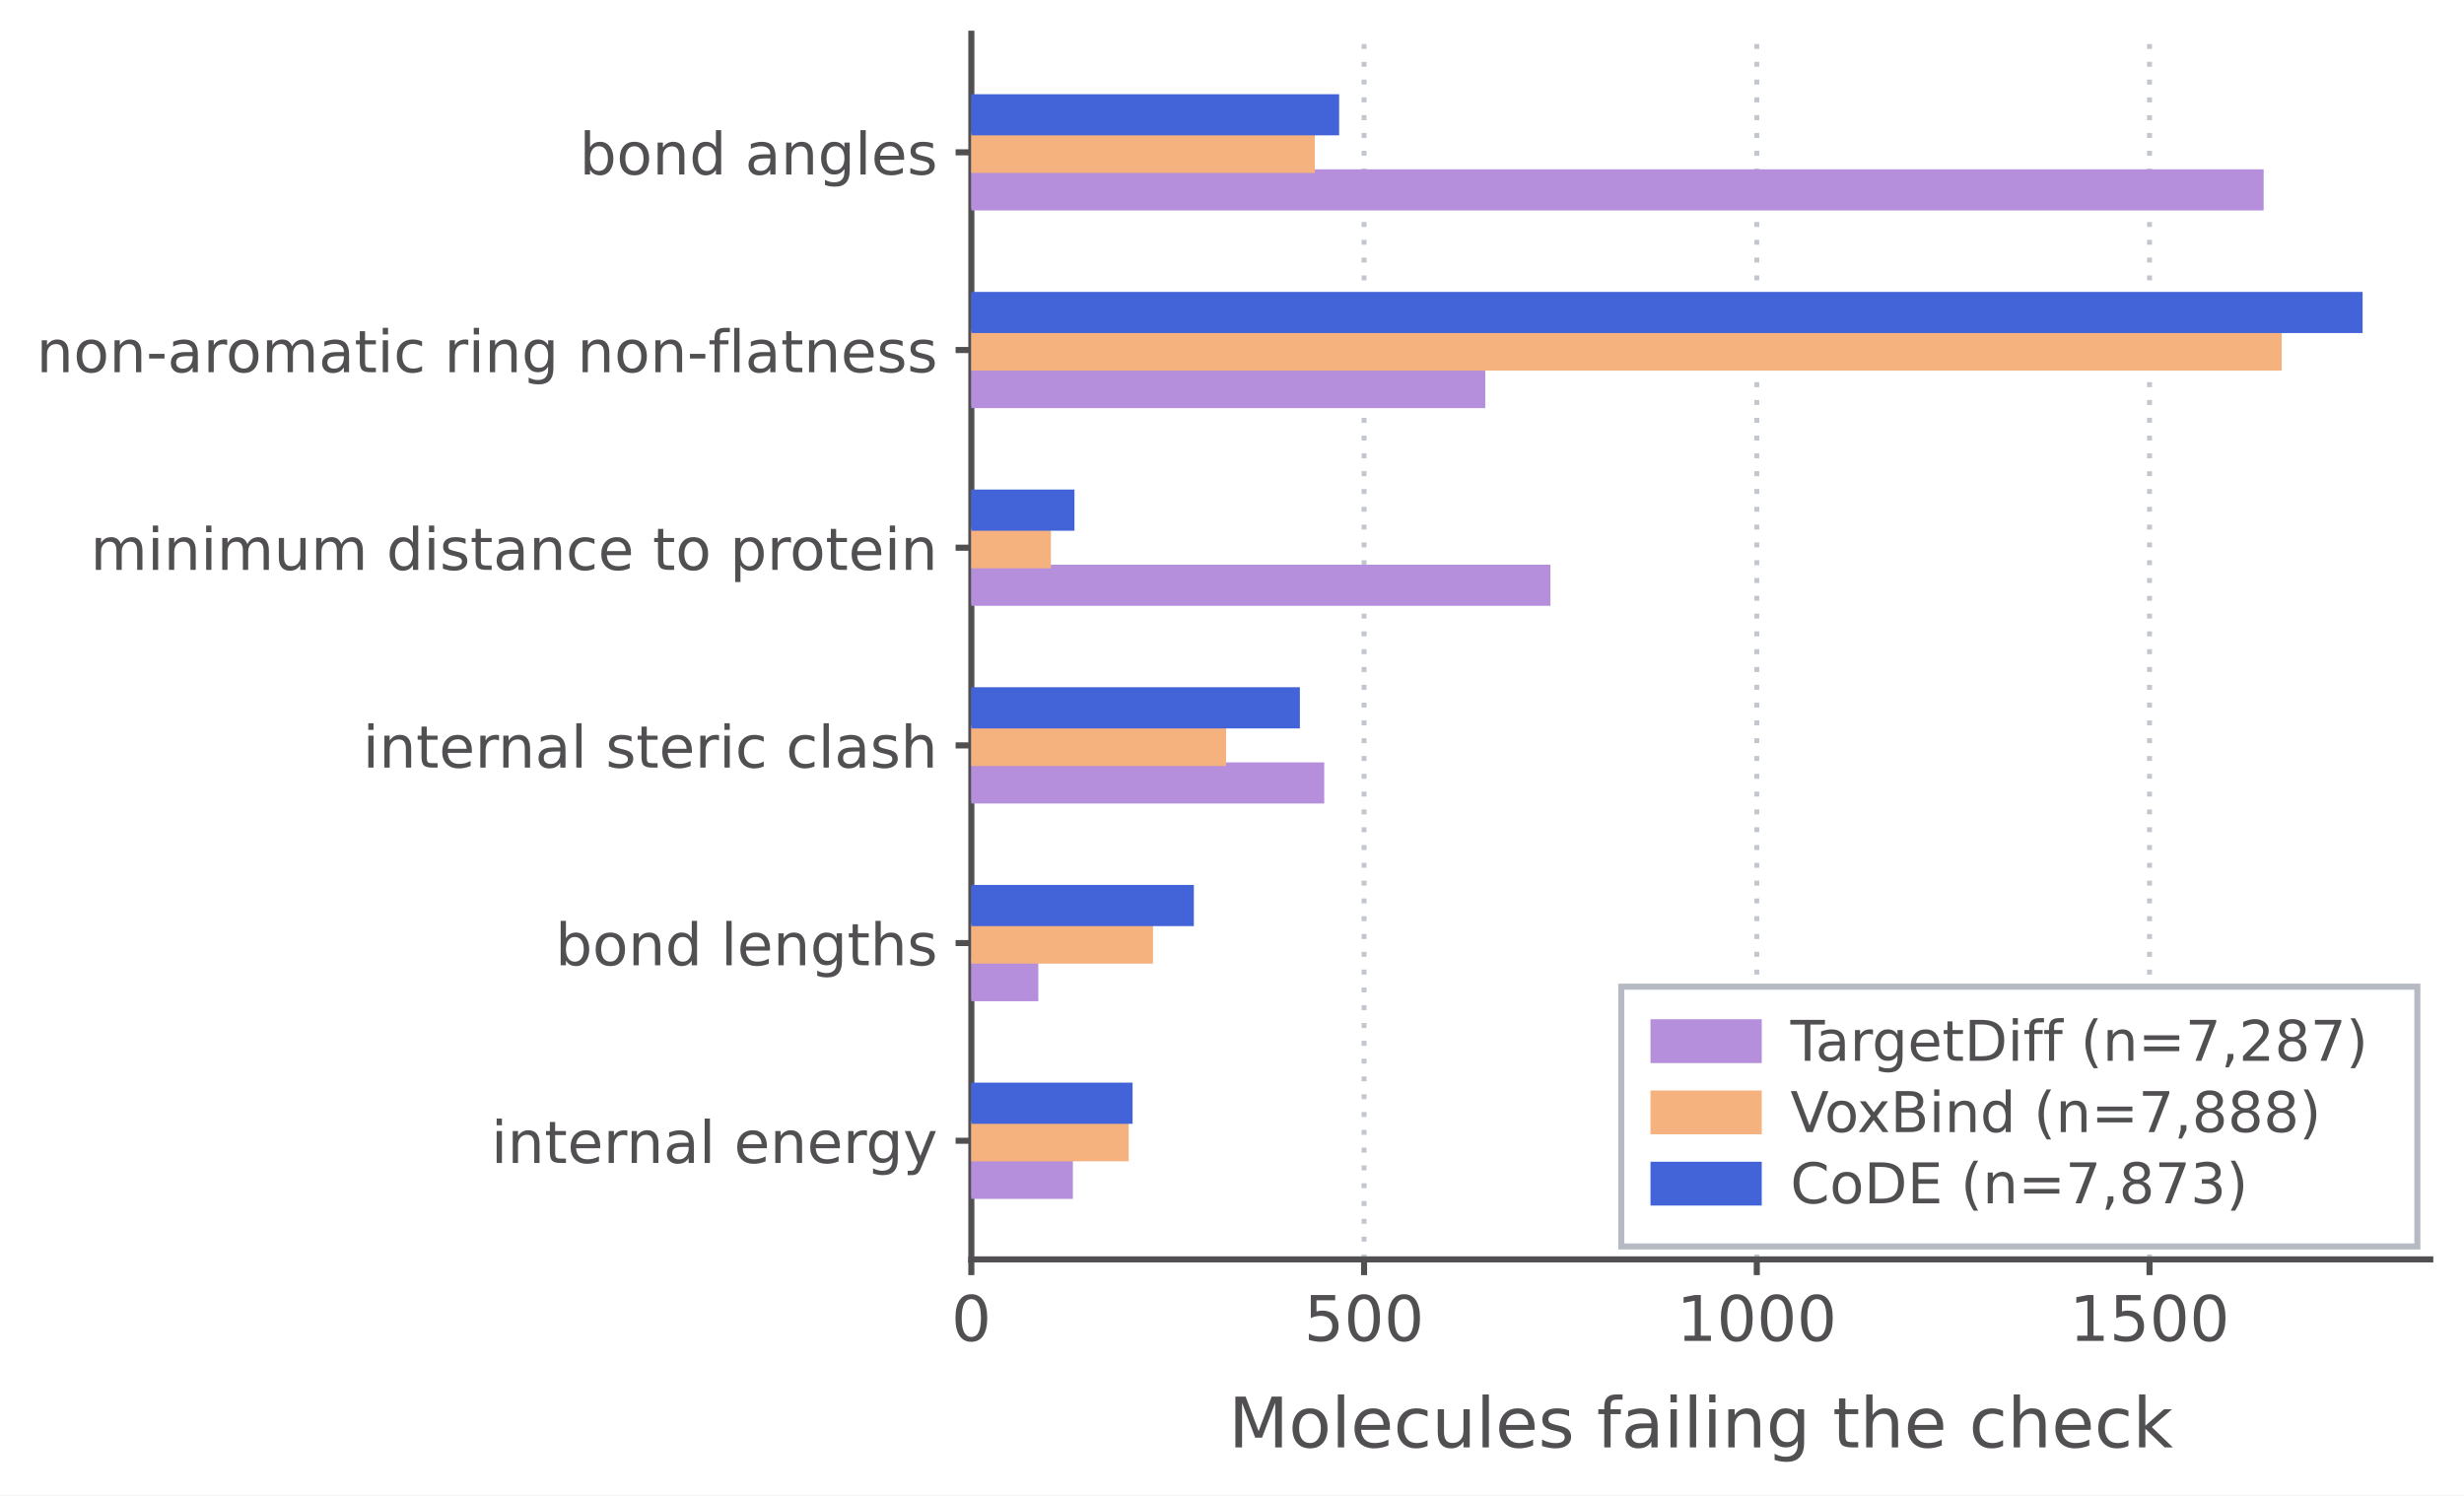
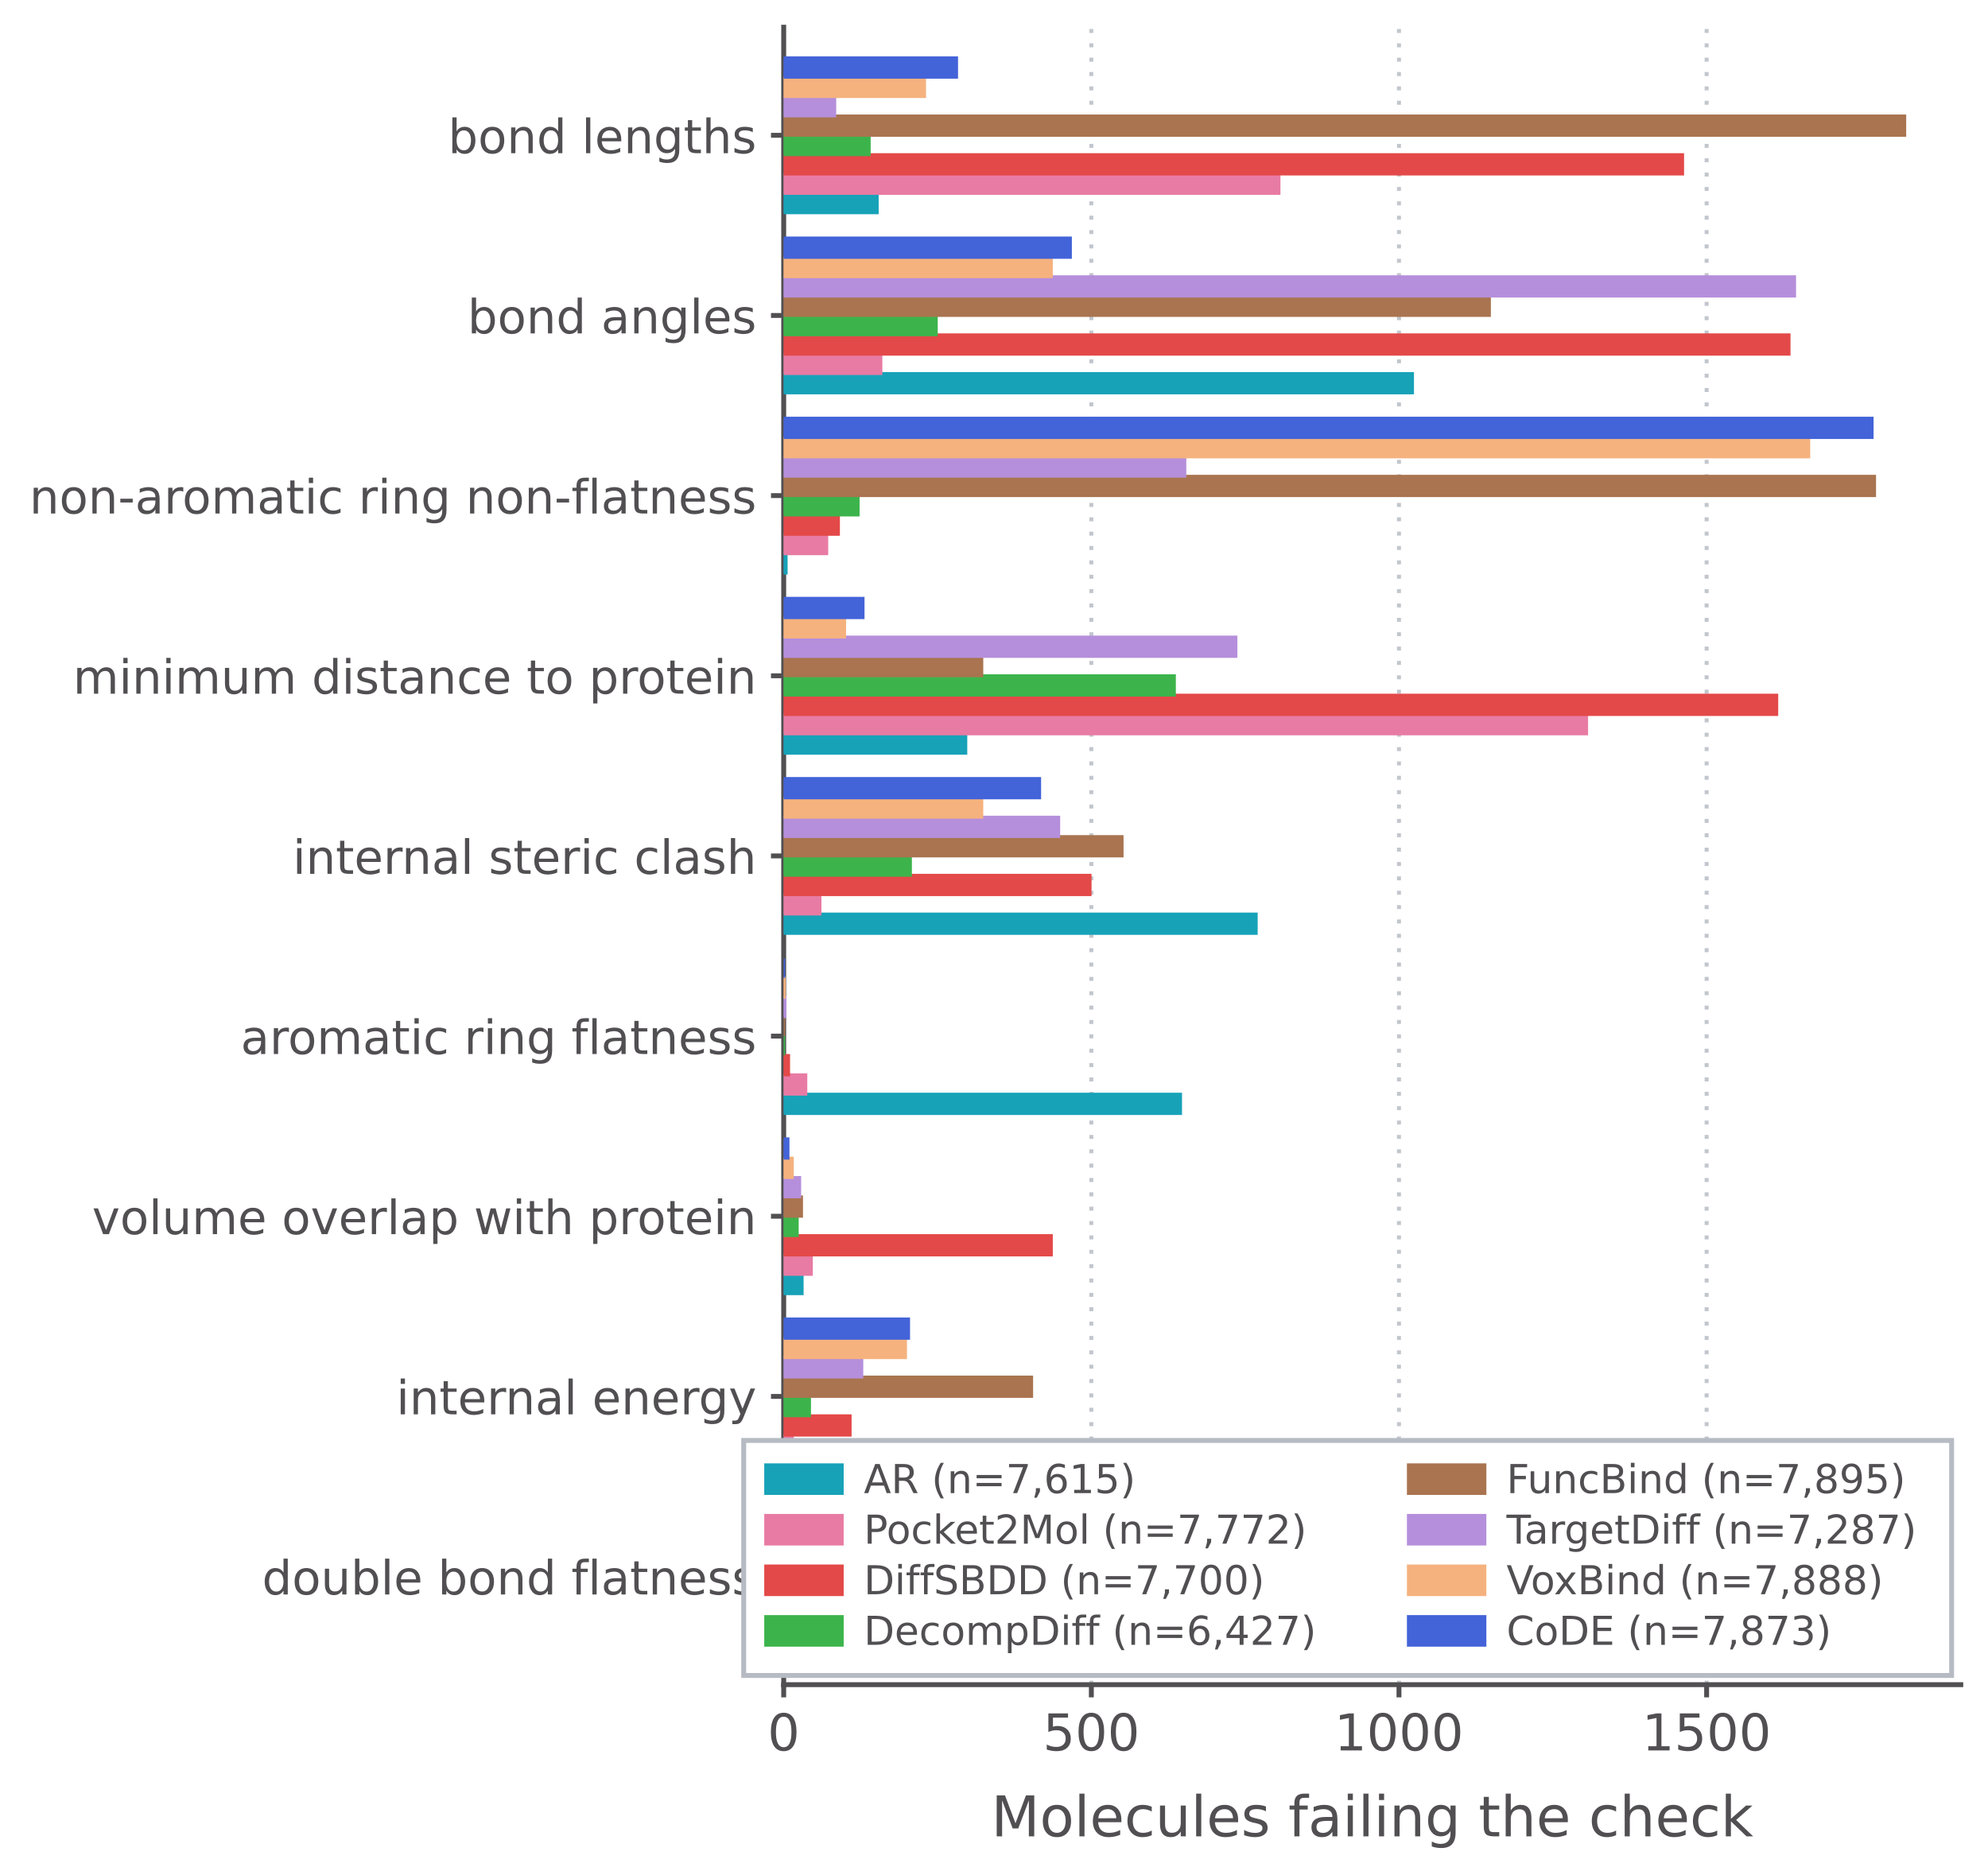
- <svg xmlns="http://www.w3.org/2000/svg" xmlns:xlink="http://www.w3.org/1999/xlink" width="548.1pt" height="332.64pt" viewBox="0 0 548.1 332.64" version="1.1">
+ <svg xmlns="http://www.w3.org/2000/svg" xmlns:xlink="http://www.w3.org/1999/xlink" width="548.1pt" height="516.96pt" viewBox="0 0 548.1 516.96" version="1.1">
  <defs>
    <style type="text/css">*{stroke-linejoin: round; stroke-linecap: butt}</style>
  </defs>
  <g id="figure_1">
    <g id="patch_1">
-       <path d="M 0 332.64  L 548.1 332.64  L 548.1 0  L 0 0  z " style="fill: #ffffff" />
+       <path d="M 0 516.96  L 548.1 516.96  L 548.1 0  L 0 0  z " style="fill: #ffffff" />
    </g>
    <g id="axes_1">
      <g id="patch_2">
-         <path d="M 216.068 280.167  L 540.6 280.167  L 540.6 7.5  L 216.068 7.5  z " style="fill: #ffffff" />
+         <path d="M 216.068 464.487  L 540.6 464.487  L 540.6 7.5  L 216.068 7.5  z " style="fill: #ffffff" />
      </g>
      <g id="matplotlib.axis_1">
        <g id="xtick_1">
          <g id="line2d_1">
-             <path d="M 216.068 280.167  L 216.068 7.5  " clip-path="url(#p91dd5e39b6)" style="fill: none; stroke-dasharray: 1.1,2.86; stroke-dashoffset: 0; stroke: #c2c6cd; stroke-width: 1.1" />
+             <path d="M 216.068 464.487  L 216.068 7.5  " clip-path="url(#pe2ff388ac8)" style="fill: none; stroke-dasharray: 1.1,2.86; stroke-dashoffset: 0; stroke: #c2c6cd; stroke-width: 1.1" />
          </g>
          <g id="line2d_2">
            <defs>
-               <path id="m2b67127649" d="M 0 0  L 0 3.5  " style="stroke: #514f52; stroke-width: 1.35" />
+               <path id="m9a4767645b" d="M 0 0  L 0 3.5  " style="stroke: #514f52; stroke-width: 1.35" />
            </defs>
            <g>
-               <use xlink:href="#m2b67127649" x="216.068" y="280.167" style="fill: #514f52; stroke: #514f52; stroke-width: 1.35" />
+               <use xlink:href="#m9a4767645b" x="216.068" y="464.487" style="fill: #514f52; stroke: #514f52; stroke-width: 1.35" />
            </g>
          </g>
          <g id="text_1">
-             <text style="font-size: 14px; font-family: 'DejaVu Sans'; text-anchor: middle; fill: #514f52" x="216.068" y="298.305" transform="rotate(-0 216.0682 298.3051)">0</text>
+             <text style="font-size: 14px; font-family: 'DejaVu Sans'; text-anchor: middle; fill: #514f52" x="216.068" y="482.625" transform="rotate(-0 216.0682 482.6251)">0</text>
          </g>
        </g>
        <g id="xtick_2">
          <g id="line2d_3">
-             <path d="M 303.428 280.167  L 303.428 7.5  " clip-path="url(#p91dd5e39b6)" style="fill: none; stroke-dasharray: 1.1,2.86; stroke-dashoffset: 0; stroke: #c2c6cd; stroke-width: 1.1" />
+             <path d="M 300.886 464.487  L 300.886 7.5  " clip-path="url(#pe2ff388ac8)" style="fill: none; stroke-dasharray: 1.1,2.86; stroke-dashoffset: 0; stroke: #c2c6cd; stroke-width: 1.1" />
          </g>
          <g id="line2d_4">
            <g>
-               <use xlink:href="#m2b67127649" x="303.428" y="280.167" style="fill: #514f52; stroke: #514f52; stroke-width: 1.35" />
+               <use xlink:href="#m9a4767645b" x="300.886" y="464.487" style="fill: #514f52; stroke: #514f52; stroke-width: 1.35" />
            </g>
          </g>
          <g id="text_2">
-             <text style="font-size: 14px; font-family: 'DejaVu Sans'; text-anchor: middle; fill: #514f52" x="303.428" y="298.305" transform="rotate(-0 303.4277 298.3051)">500</text>
+             <text style="font-size: 14px; font-family: 'DejaVu Sans'; text-anchor: middle; fill: #514f52" x="300.886" y="482.625" transform="rotate(-0 300.8865 482.6251)">500</text>
          </g>
        </g>
        <g id="xtick_3">
          <g id="line2d_5">
-             <path d="M 390.787 280.167  L 390.787 7.5  " clip-path="url(#p91dd5e39b6)" style="fill: none; stroke-dasharray: 1.1,2.86; stroke-dashoffset: 0; stroke: #c2c6cd; stroke-width: 1.1" />
+             <path d="M 385.705 464.487  L 385.705 7.5  " clip-path="url(#pe2ff388ac8)" style="fill: none; stroke-dasharray: 1.1,2.86; stroke-dashoffset: 0; stroke: #c2c6cd; stroke-width: 1.1" />
          </g>
          <g id="line2d_6">
            <g>
-               <use xlink:href="#m2b67127649" x="390.787" y="280.167" style="fill: #514f52; stroke: #514f52; stroke-width: 1.35" />
+               <use xlink:href="#m9a4767645b" x="385.705" y="464.487" style="fill: #514f52; stroke: #514f52; stroke-width: 1.35" />
            </g>
          </g>
          <g id="text_3">
-             <text style="font-size: 14px; font-family: 'DejaVu Sans'; text-anchor: middle; fill: #514f52" x="390.787" y="298.305" transform="rotate(-0 390.7872 298.3051)">1000</text>
+             <text style="font-size: 14px; font-family: 'DejaVu Sans'; text-anchor: middle; fill: #514f52" x="385.705" y="482.625" transform="rotate(-0 385.7048 482.6251)">1000</text>
          </g>
        </g>
        <g id="xtick_4">
          <g id="line2d_7">
-             <path d="M 478.147 280.167  L 478.147 7.5  " clip-path="url(#p91dd5e39b6)" style="fill: none; stroke-dasharray: 1.1,2.86; stroke-dashoffset: 0; stroke: #c2c6cd; stroke-width: 1.1" />
+             <path d="M 470.523 464.487  L 470.523 7.5  " clip-path="url(#pe2ff388ac8)" style="fill: none; stroke-dasharray: 1.1,2.86; stroke-dashoffset: 0; stroke: #c2c6cd; stroke-width: 1.1" />
          </g>
          <g id="line2d_8">
            <g>
-               <use xlink:href="#m2b67127649" x="478.147" y="280.167" style="fill: #514f52; stroke: #514f52; stroke-width: 1.35" />
+               <use xlink:href="#m9a4767645b" x="470.523" y="464.487" style="fill: #514f52; stroke: #514f52; stroke-width: 1.35" />
            </g>
          </g>
          <g id="text_4">
-             <text style="font-size: 14px; font-family: 'DejaVu Sans'; text-anchor: middle; fill: #514f52" x="478.147" y="298.305" transform="rotate(-0 478.1467 298.3051)">1500</text>
+             <text style="font-size: 14px; font-family: 'DejaVu Sans'; text-anchor: middle; fill: #514f52" x="470.523" y="482.625" transform="rotate(-0 470.5231 482.6251)">1500</text>
          </g>
        </g>
        <g id="text_5">
-           <text style="font-size: 15.5px; font-family: 'DejaVu Sans'; text-anchor: middle; fill: #514f52" x="378.334" y="321.994" transform="rotate(-0 378.3341 321.9942)">Molecules failing the check</text>
+           <text style="font-size: 15.5px; font-family: 'DejaVu Sans'; text-anchor: middle; fill: #514f52" x="378.334" y="506.314" transform="rotate(-0 378.3341 506.3142)">Molecules failing the check</text>
        </g>
      </g>
      <g id="matplotlib.axis_2">
        <g id="ytick_1">
          <g id="line2d_9">
            <defs>
-               <path id="ma0c2d2f634" d="M 0 0  L -3.5 0  " style="stroke: #514f52; stroke-width: 1.35" />
+               <path id="mff1502dedd" d="M 0 0  L -3.5 0  " style="stroke: #514f52; stroke-width: 1.35" />
            </defs>
            <g>
-               <use xlink:href="#ma0c2d2f634" x="216.068" y="33.887" style="fill: #514f52; stroke: #514f52; stroke-width: 1.35" />
+               <use xlink:href="#mff1502dedd" x="216.068" y="37.304" style="fill: #514f52; stroke: #514f52; stroke-width: 1.35" />
            </g>
          </g>
          <g id="text_6">
-             <text style="font-size: 13px; font-family: 'DejaVu Sans'; text-anchor: end; fill: #514f52" x="208.568" y="38.826" transform="rotate(-0 208.5682 38.82614)">bond angles</text>
+             <text style="font-size: 13px; font-family: 'DejaVu Sans'; text-anchor: end; fill: #514f52" x="208.568" y="42.243" transform="rotate(-0 208.5682 42.2425)">bond lengths</text>
          </g>
        </g>
        <g id="ytick_2">
          <g id="line2d_10">
            <g>
-               <use xlink:href="#ma0c2d2f634" x="216.068" y="77.866" style="fill: #514f52; stroke: #514f52; stroke-width: 1.35" />
+               <use xlink:href="#mff1502dedd" x="216.068" y="86.976" style="fill: #514f52; stroke: #514f52; stroke-width: 1.35" />
            </g>
          </g>
          <g id="text_7">
-             <text style="font-size: 13px; font-family: 'DejaVu Sans'; text-anchor: end; fill: #514f52" x="208.568" y="82.805" transform="rotate(-0 208.5682 82.80473)">non-aromatic ring non-flatness</text>
+             <text style="font-size: 13px; font-family: 'DejaVu Sans'; text-anchor: end; fill: #514f52" x="208.568" y="91.915" transform="rotate(-0 208.5682 91.91503)">bond angles</text>
          </g>
        </g>
        <g id="ytick_3">
          <g id="line2d_11">
            <g>
-               <use xlink:href="#ma0c2d2f634" x="216.068" y="121.844" style="fill: #514f52; stroke: #514f52; stroke-width: 1.35" />
+               <use xlink:href="#mff1502dedd" x="216.068" y="136.649" style="fill: #514f52; stroke: #514f52; stroke-width: 1.35" />
            </g>
          </g>
          <g id="text_8">
-             <text style="font-size: 13px; font-family: 'DejaVu Sans'; text-anchor: end; fill: #514f52" x="208.568" y="126.783" transform="rotate(-0 208.5682 126.7833)">minimum distance to protein</text>
+             <text style="font-size: 13px; font-family: 'DejaVu Sans'; text-anchor: end; fill: #514f52" x="208.568" y="141.588" transform="rotate(-0 208.5682 141.5876)">non-aromatic ring non-flatness</text>
          </g>
        </g>
        <g id="ytick_4">
          <g id="line2d_12">
            <g>
-               <use xlink:href="#ma0c2d2f634" x="216.068" y="165.823" style="fill: #514f52; stroke: #514f52; stroke-width: 1.35" />
+               <use xlink:href="#mff1502dedd" x="216.068" y="186.321" style="fill: #514f52; stroke: #514f52; stroke-width: 1.35" />
            </g>
          </g>
          <g id="text_9">
-             <text style="font-size: 13px; font-family: 'DejaVu Sans'; text-anchor: end; fill: #514f52" x="208.568" y="170.762" transform="rotate(-0 208.5682 170.7619)">internal steric clash</text>
+             <text style="font-size: 13px; font-family: 'DejaVu Sans'; text-anchor: end; fill: #514f52" x="208.568" y="191.26" transform="rotate(-0 208.5682 191.2601)">minimum distance to protein</text>
          </g>
        </g>
        <g id="ytick_5">
          <g id="line2d_13">
            <g>
-               <use xlink:href="#ma0c2d2f634" x="216.068" y="209.802" style="fill: #514f52; stroke: #514f52; stroke-width: 1.35" />
+               <use xlink:href="#mff1502dedd" x="216.068" y="235.994" style="fill: #514f52; stroke: #514f52; stroke-width: 1.35" />
            </g>
          </g>
          <g id="text_10">
-             <text style="font-size: 13px; font-family: 'DejaVu Sans'; text-anchor: end; fill: #514f52" x="208.568" y="214.741" transform="rotate(-0 208.5682 214.7405)">bond lengths</text>
+             <text style="font-size: 13px; font-family: 'DejaVu Sans'; text-anchor: end; fill: #514f52" x="208.568" y="240.933" transform="rotate(-0 208.5682 240.9326)">internal steric clash</text>
          </g>
        </g>
        <g id="ytick_6">
          <g id="line2d_14">
            <g>
-               <use xlink:href="#ma0c2d2f634" x="216.068" y="253.78" style="fill: #514f52; stroke: #514f52; stroke-width: 1.35" />
+               <use xlink:href="#mff1502dedd" x="216.068" y="285.666" style="fill: #514f52; stroke: #514f52; stroke-width: 1.35" />
            </g>
          </g>
          <g id="text_11">
-             <text style="font-size: 13px; font-family: 'DejaVu Sans'; text-anchor: end; fill: #514f52" x="208.568" y="258.719" transform="rotate(-0 208.5682 258.7191)">internal energy</text>
+             <text style="font-size: 13px; font-family: 'DejaVu Sans'; text-anchor: end; fill: #514f52" x="208.568" y="290.605" transform="rotate(-0 208.5682 290.6051)">aromatic ring flatness</text>
+           </g>
+         </g>
+         <g id="ytick_7">
+           <g id="line2d_15">
+             <g>
+               <use xlink:href="#mff1502dedd" x="216.068" y="335.339" style="fill: #514f52; stroke: #514f52; stroke-width: 1.35" />
+             </g>
+           </g>
+           <g id="text_12">
+             <text style="font-size: 13px; font-family: 'DejaVu Sans'; text-anchor: end; fill: #514f52" x="208.568" y="340.278" transform="rotate(-0 208.5682 340.2777)">volume overlap with protein</text>
+           </g>
+         </g>
+         <g id="ytick_8">
+           <g id="line2d_16">
+             <g>
+               <use xlink:href="#mff1502dedd" x="216.068" y="385.011" style="fill: #514f52; stroke: #514f52; stroke-width: 1.35" />
+             </g>
+           </g>
+           <g id="text_13">
+             <text style="font-size: 13px; font-family: 'DejaVu Sans'; text-anchor: end; fill: #514f52" x="208.568" y="389.95" transform="rotate(-0 208.5682 389.9502)">internal energy</text>
+           </g>
+         </g>
+         <g id="ytick_9">
+           <g id="line2d_17">
+             <g>
+               <use xlink:href="#mff1502dedd" x="216.068" y="434.684" style="fill: #514f52; stroke: #514f52; stroke-width: 1.35" />
+             </g>
+           </g>
+           <g id="text_14">
+             <text style="font-size: 13px; font-family: 'DejaVu Sans'; text-anchor: end; fill: #514f52" x="208.568" y="439.623" transform="rotate(-0 208.5682 439.6227)">double bond flatness</text>
          </g>
        </g>
      </g>
      <g id="patch_3">
-         <path d="M 216.068 280.167  L 216.068 7.5  " style="fill: none; stroke: #514f52; stroke-width: 1.35; stroke-linejoin: miter; stroke-linecap: square" />
+         <path d="M 216.068 464.487  L 216.068 7.5  " style="fill: none; stroke: #514f52; stroke-width: 1.35; stroke-linejoin: miter; stroke-linecap: square" />
      </g>
      <g id="patch_4">
-         <path d="M 216.068 280.167  L 540.6 280.167  " style="fill: none; stroke: #514f52; stroke-width: 1.35; stroke-linejoin: miter; stroke-linecap: square" />
+         <path d="M 216.068 464.487  L 540.6 464.487  " style="fill: none; stroke: #514f52; stroke-width: 1.35; stroke-linejoin: miter; stroke-linecap: square" />
      </g>
      <g id="patch_5">
-         <path d="M 216.068 46.421  L 503.132 46.421  L 503.132 38.065  L 216.068 38.065  z " clip-path="url(#p91dd5e39b6)" style="fill: #b58fdb; stroke: #b58fdb; stroke-width: 0.8; stroke-linejoin: miter" />
+         <path d="M 216.068 58.663  L 241.853 58.663  L 241.853 53.323  L 216.068 53.323  z " clip-path="url(#pe2ff388ac8)" style="fill: #17a2b8; stroke: #17a2b8; stroke-width: 0.8; stroke-linejoin: miter" />
      </g>
      <g id="patch_6">
-         <path d="M 216.068 90.4  L 329.985 90.4  L 329.985 82.044  L 216.068 82.044  z " clip-path="url(#p91dd5e39b6)" style="fill: #b58fdb; stroke: #b58fdb; stroke-width: 0.8; stroke-linejoin: miter" />
+         <path d="M 216.068 108.335  L 389.437 108.335  L 389.437 102.995  L 216.068 102.995  z " clip-path="url(#pe2ff388ac8)" style="fill: #17a2b8; stroke: #17a2b8; stroke-width: 0.8; stroke-linejoin: miter" />
      </g>
      <g id="patch_7">
-         <path d="M 216.068 134.378  L 344.487 134.378  L 344.487 126.022  L 216.068 126.022  z " clip-path="url(#p91dd5e39b6)" style="fill: #b58fdb; stroke: #b58fdb; stroke-width: 0.8; stroke-linejoin: miter" />
+         <path d="M 216.068 158.008  L 216.747 158.008  L 216.747 152.668  L 216.068 152.668  z " clip-path="url(#pe2ff388ac8)" style="fill: #17a2b8; stroke: #17a2b8; stroke-width: 0.8; stroke-linejoin: miter" />
      </g>
      <g id="patch_8">
-         <path d="M 216.068 178.357  L 294.168 178.357  L 294.168 170.001  L 216.068 170.001  z " clip-path="url(#p91dd5e39b6)" style="fill: #b58fdb; stroke: #b58fdb; stroke-width: 0.8; stroke-linejoin: miter" />
+         <path d="M 216.068 207.68  L 266.281 207.68  L 266.281 202.34  L 216.068 202.34  z " clip-path="url(#pe2ff388ac8)" style="fill: #17a2b8; stroke: #17a2b8; stroke-width: 0.8; stroke-linejoin: miter" />
      </g>
      <g id="patch_9">
-         <path d="M 216.068 222.335  L 230.57 222.335  L 230.57 213.979  L 216.068 213.979  z " clip-path="url(#p91dd5e39b6)" style="fill: #b58fdb; stroke: #b58fdb; stroke-width: 0.8; stroke-linejoin: miter" />
+         <path d="M 216.068 257.353  L 346.349 257.353  L 346.349 252.013  L 216.068 252.013  z " clip-path="url(#pe2ff388ac8)" style="fill: #17a2b8; stroke: #17a2b8; stroke-width: 0.8; stroke-linejoin: miter" />
      </g>
      <g id="patch_10">
-         <path d="M 216.068 266.314  L 238.257 266.314  L 238.257 257.958  L 216.068 257.958  z " clip-path="url(#p91dd5e39b6)" style="fill: #b58fdb; stroke: #b58fdb; stroke-width: 0.8; stroke-linejoin: miter" />
+         <path d="M 216.068 307.025  L 325.484 307.025  L 325.484 301.686  L 216.068 301.686  z " clip-path="url(#pe2ff388ac8)" style="fill: #17a2b8; stroke: #17a2b8; stroke-width: 0.8; stroke-linejoin: miter" />
      </g>
      <g id="patch_11">
-         <path d="M 216.068 38.065  L 292.071 38.065  L 292.071 29.709  L 216.068 29.709  z " clip-path="url(#p91dd5e39b6)" style="fill: #f5b27e; stroke: #f5b27e; stroke-width: 0.8; stroke-linejoin: miter" />
+         <path d="M 216.068 356.698  L 221.157 356.698  L 221.157 351.358  L 216.068 351.358  z " clip-path="url(#pe2ff388ac8)" style="fill: #17a2b8; stroke: #17a2b8; stroke-width: 0.8; stroke-linejoin: miter" />
      </g>
      <g id="patch_12">
-         <path d="M 216.068 82.044  L 507.15 82.044  L 507.15 73.688  L 216.068 73.688  z " clip-path="url(#p91dd5e39b6)" style="fill: #f5b27e; stroke: #f5b27e; stroke-width: 0.8; stroke-linejoin: miter" />
+         <path d="M 216.068 406.37  L 227.603 406.37  L 227.603 401.031  L 216.068 401.031  z " clip-path="url(#pe2ff388ac8)" style="fill: #17a2b8; stroke: #17a2b8; stroke-width: 0.8; stroke-linejoin: miter" />
      </g>
      <g id="patch_13">
-         <path d="M 216.068 126.022  L 233.365 126.022  L 233.365 117.666  L 216.068 117.666  z " clip-path="url(#p91dd5e39b6)" style="fill: #f5b27e; stroke: #f5b27e; stroke-width: 0.8; stroke-linejoin: miter" />
+         <path d="M 216.068 456.043  L 256.442 456.043  L 256.442 450.703  L 216.068 450.703  z " clip-path="url(#pe2ff388ac8)" style="fill: #17a2b8; stroke: #17a2b8; stroke-width: 0.8; stroke-linejoin: miter" />
      </g>
      <g id="patch_14">
-         <path d="M 216.068 170.001  L 272.328 170.001  L 272.328 161.645  L 216.068 161.645  z " clip-path="url(#p91dd5e39b6)" style="fill: #f5b27e; stroke: #f5b27e; stroke-width: 0.8; stroke-linejoin: miter" />
+         <path d="M 216.068 53.323  L 352.626 53.323  L 352.626 47.983  L 216.068 47.983  z " clip-path="url(#pe2ff388ac8)" style="fill: #e87ba4; stroke: #e87ba4; stroke-width: 0.8; stroke-linejoin: miter" />
      </g>
      <g id="patch_15">
-         <path d="M 216.068 213.979  L 256.079 213.979  L 256.079 205.624  L 216.068 205.624  z " clip-path="url(#p91dd5e39b6)" style="fill: #f5b27e; stroke: #f5b27e; stroke-width: 0.8; stroke-linejoin: miter" />
+         <path d="M 216.068 102.995  L 242.871 102.995  L 242.871 97.656  L 216.068 97.656  z " clip-path="url(#pe2ff388ac8)" style="fill: #e87ba4; stroke: #e87ba4; stroke-width: 0.8; stroke-linejoin: miter" />
      </g>
      <g id="patch_16">
-         <path d="M 216.068 257.958  L 250.663 257.958  L 250.663 249.602  L 216.068 249.602  z " clip-path="url(#p91dd5e39b6)" style="fill: #f5b27e; stroke: #f5b27e; stroke-width: 0.8; stroke-linejoin: miter" />
+         <path d="M 216.068 152.668  L 227.943 152.668  L 227.943 147.328  L 216.068 147.328  z " clip-path="url(#pe2ff388ac8)" style="fill: #e87ba4; stroke: #e87ba4; stroke-width: 0.8; stroke-linejoin: miter" />
      </g>
      <g id="patch_17">
-         <path d="M 216.068 29.709  L 297.487 29.709  L 297.487 21.353  L 216.068 21.353  z " clip-path="url(#p91dd5e39b6)" style="fill: #4363d8; stroke: #4363d8; stroke-width: 0.8; stroke-linejoin: miter" />
+         <path d="M 216.068 202.34  L 437.444 202.34  L 437.444 197.001  L 216.068 197.001  z " clip-path="url(#pe2ff388ac8)" style="fill: #e87ba4; stroke: #e87ba4; stroke-width: 0.8; stroke-linejoin: miter" />
      </g>
      <g id="patch_18">
-         <path d="M 216.068 73.688  L 525.146 73.688  L 525.146 65.332  L 216.068 65.332  z " clip-path="url(#p91dd5e39b6)" style="fill: #4363d8; stroke: #4363d8; stroke-width: 0.8; stroke-linejoin: miter" />
+         <path d="M 216.068 252.013  L 226.077 252.013  L 226.077 246.673  L 216.068 246.673  z " clip-path="url(#pe2ff388ac8)" style="fill: #e87ba4; stroke: #e87ba4; stroke-width: 0.8; stroke-linejoin: miter" />
      </g>
      <g id="patch_19">
-         <path d="M 216.068 117.666  L 238.607 117.666  L 238.607 109.31  L 216.068 109.31  z " clip-path="url(#p91dd5e39b6)" style="fill: #4363d8; stroke: #4363d8; stroke-width: 0.8; stroke-linejoin: miter" />
+         <path d="M 216.068 301.686  L 222.175 301.686  L 222.175 296.346  L 216.068 296.346  z " clip-path="url(#pe2ff388ac8)" style="fill: #e87ba4; stroke: #e87ba4; stroke-width: 0.8; stroke-linejoin: miter" />
      </g>
      <g id="patch_20">
-         <path d="M 216.068 161.645  L 288.751 161.645  L 288.751 153.289  L 216.068 153.289  z " clip-path="url(#p91dd5e39b6)" style="fill: #4363d8; stroke: #4363d8; stroke-width: 0.8; stroke-linejoin: miter" />
+         <path d="M 216.068 351.358  L 223.702 351.358  L 223.702 346.018  L 216.068 346.018  z " clip-path="url(#pe2ff388ac8)" style="fill: #e87ba4; stroke: #e87ba4; stroke-width: 0.8; stroke-linejoin: miter" />
      </g>
      <g id="patch_21">
-         <path d="M 216.068 205.624  L 265.164 205.624  L 265.164 197.268  L 216.068 197.268  z " clip-path="url(#p91dd5e39b6)" style="fill: #4363d8; stroke: #4363d8; stroke-width: 0.8; stroke-linejoin: miter" />
+         <path d="M 216.068 401.031  L 218.443 401.031  L 218.443 395.691  L 216.068 395.691  z " clip-path="url(#pe2ff388ac8)" style="fill: #e87ba4; stroke: #e87ba4; stroke-width: 0.8; stroke-linejoin: miter" />
      </g>
      <g id="patch_22">
-         <path d="M 216.068 249.602  L 251.536 249.602  L 251.536 241.246  L 216.068 241.246  z " clip-path="url(#p91dd5e39b6)" style="fill: #4363d8; stroke: #4363d8; stroke-width: 0.8; stroke-linejoin: miter" />
+         <path d="M 216.068 450.703  L 234.559 450.703  L 234.559 445.363  L 216.068 445.363  z " clip-path="url(#pe2ff388ac8)" style="fill: #e87ba4; stroke: #e87ba4; stroke-width: 0.8; stroke-linejoin: miter" />
+       </g>
+       <g id="patch_23">
+         <path d="M 216.068 47.983  L 463.907 47.983  L 463.907 42.643  L 216.068 42.643  z " clip-path="url(#pe2ff388ac8)" style="fill: #e34948; stroke: #e34948; stroke-width: 0.8; stroke-linejoin: miter" />
+       </g>
+       <g id="patch_24">
+         <path d="M 216.068 97.656  L 493.254 97.656  L 493.254 92.316  L 216.068 92.316  z " clip-path="url(#pe2ff388ac8)" style="fill: #e34948; stroke: #e34948; stroke-width: 0.8; stroke-linejoin: miter" />
+       </g>
+       <g id="patch_25">
+         <path d="M 216.068 147.328  L 231.166 147.328  L 231.166 141.988  L 216.068 141.988  z " clip-path="url(#pe2ff388ac8)" style="fill: #e34948; stroke: #e34948; stroke-width: 0.8; stroke-linejoin: miter" />
+       </g>
+       <g id="patch_26">
+         <path d="M 216.068 197.001  L 489.862 197.001  L 489.862 191.661  L 216.068 191.661  z " clip-path="url(#pe2ff388ac8)" style="fill: #e34948; stroke: #e34948; stroke-width: 0.8; stroke-linejoin: miter" />
+       </g>
+       <g id="patch_27">
+         <path d="M 216.068 246.673  L 300.547 246.673  L 300.547 241.333  L 216.068 241.333  z " clip-path="url(#pe2ff388ac8)" style="fill: #e34948; stroke: #e34948; stroke-width: 0.8; stroke-linejoin: miter" />
+       </g>
+       <g id="patch_28">
+         <path d="M 216.068 296.346  L 217.425 296.346  L 217.425 291.006  L 216.068 291.006  z " clip-path="url(#pe2ff388ac8)" style="fill: #e34948; stroke: #e34948; stroke-width: 0.8; stroke-linejoin: miter" />
+       </g>
+       <g id="patch_29">
+         <path d="M 216.068 346.018  L 289.86 346.018  L 289.86 340.678  L 216.068 340.678  z " clip-path="url(#pe2ff388ac8)" style="fill: #e34948; stroke: #e34948; stroke-width: 0.8; stroke-linejoin: miter" />
+       </g>
+       <g id="patch_30">
+         <path d="M 216.068 395.691  L 234.389 395.691  L 234.389 390.351  L 216.068 390.351  z " clip-path="url(#pe2ff388ac8)" style="fill: #e34948; stroke: #e34948; stroke-width: 0.8; stroke-linejoin: miter" />
+       </g>
+       <g id="patch_31">
+         <path d="M 216.068 445.363  L 222.684 445.363  L 222.684 440.024  L 216.068 440.024  z " clip-path="url(#pe2ff388ac8)" style="fill: #e34948; stroke: #e34948; stroke-width: 0.8; stroke-linejoin: miter" />
+       </g>
+       <g id="patch_32">
+         <path d="M 216.068 42.643  L 239.648 42.643  L 239.648 37.304  L 216.068 37.304  z " clip-path="url(#pe2ff388ac8)" style="fill: #3cb44b; stroke: #3cb44b; stroke-width: 0.8; stroke-linejoin: miter" />
+       </g>
+       <g id="patch_33">
+         <path d="M 216.068 92.316  L 258.138 92.316  L 258.138 86.976  L 216.068 86.976  z " clip-path="url(#pe2ff388ac8)" style="fill: #3cb44b; stroke: #3cb44b; stroke-width: 0.8; stroke-linejoin: miter" />
+       </g>
+       <g id="patch_34">
+         <path d="M 216.068 141.988  L 236.594 141.988  L 236.594 136.649  L 216.068 136.649  z " clip-path="url(#pe2ff388ac8)" style="fill: #3cb44b; stroke: #3cb44b; stroke-width: 0.8; stroke-linejoin: miter" />
+       </g>
+       <g id="patch_35">
+         <path d="M 216.068 191.661  L 323.787 191.661  L 323.787 186.321  L 216.068 186.321  z " clip-path="url(#pe2ff388ac8)" style="fill: #3cb44b; stroke: #3cb44b; stroke-width: 0.8; stroke-linejoin: miter" />
+       </g>
+       <g id="patch_36">
+         <path d="M 216.068 241.333  L 251.013 241.333  L 251.013 235.994  L 216.068 235.994  z " clip-path="url(#pe2ff388ac8)" style="fill: #3cb44b; stroke: #3cb44b; stroke-width: 0.8; stroke-linejoin: miter" />
+       </g>
+       <g id="patch_37">
+         <path d="M 216.068 291.006  L 216.068 291.006  L 216.068 285.666  L 216.068 285.666  z " clip-path="url(#pe2ff388ac8)" style="fill: #3cb44b; stroke: #3cb44b; stroke-width: 0.8; stroke-linejoin: miter" />
+       </g>
+       <g id="patch_38">
+         <path d="M 216.068 340.678  L 219.8 340.678  L 219.8 335.339  L 216.068 335.339  z " clip-path="url(#pe2ff388ac8)" style="fill: #3cb44b; stroke: #3cb44b; stroke-width: 0.8; stroke-linejoin: miter" />
+       </g>
+       <g id="patch_39">
+         <path d="M 216.068 390.351  L 223.193 390.351  L 223.193 385.011  L 216.068 385.011  z " clip-path="url(#pe2ff388ac8)" style="fill: #3cb44b; stroke: #3cb44b; stroke-width: 0.8; stroke-linejoin: miter" />
+       </g>
+       <g id="patch_40">
+         <path d="M 216.068 440.024  L 236.085 440.024  L 236.085 434.684  L 216.068 434.684  z " clip-path="url(#pe2ff388ac8)" style="fill: #3cb44b; stroke: #3cb44b; stroke-width: 0.8; stroke-linejoin: miter" />
+       </g>
+       <g id="patch_41">
+         <path d="M 216.068 37.304  L 525.146 37.304  L 525.146 31.964  L 216.068 31.964  z " clip-path="url(#pe2ff388ac8)" style="fill: #a9744f; stroke: #a9744f; stroke-width: 0.8; stroke-linejoin: miter" />
+       </g>
+       <g id="patch_42">
+         <path d="M 216.068 86.976  L 410.641 86.976  L 410.641 81.636  L 216.068 81.636  z " clip-path="url(#pe2ff388ac8)" style="fill: #a9744f; stroke: #a9744f; stroke-width: 0.8; stroke-linejoin: miter" />
+       </g>
+       <g id="patch_43">
+         <path d="M 216.068 136.649  L 516.834 136.649  L 516.834 131.309  L 216.068 131.309  z " clip-path="url(#pe2ff388ac8)" style="fill: #a9744f; stroke: #a9744f; stroke-width: 0.8; stroke-linejoin: miter" />
+       </g>
+       <g id="patch_44">
+         <path d="M 216.068 186.321  L 270.691 186.321  L 270.691 180.981  L 216.068 180.981  z " clip-path="url(#pe2ff388ac8)" style="fill: #a9744f; stroke: #a9744f; stroke-width: 0.8; stroke-linejoin: miter" />
+       </g>
+       <g id="patch_45">
+         <path d="M 216.068 235.994  L 309.368 235.994  L 309.368 230.654  L 216.068 230.654  z " clip-path="url(#pe2ff388ac8)" style="fill: #a9744f; stroke: #a9744f; stroke-width: 0.8; stroke-linejoin: miter" />
+       </g>
+       <g id="patch_46">
+         <path d="M 216.068 285.666  L 216.068 285.666  L 216.068 280.326  L 216.068 280.326  z " clip-path="url(#pe2ff388ac8)" style="fill: #a9744f; stroke: #a9744f; stroke-width: 0.8; stroke-linejoin: miter" />
+       </g>
+       <g id="patch_47">
+         <path d="M 216.068 335.339  L 220.988 335.339  L 220.988 329.999  L 216.068 329.999  z " clip-path="url(#pe2ff388ac8)" style="fill: #a9744f; stroke: #a9744f; stroke-width: 0.8; stroke-linejoin: miter" />
+       </g>
+       <g id="patch_48">
+         <path d="M 216.068 385.011  L 284.432 385.011  L 284.432 379.671  L 216.068 379.671  z " clip-path="url(#pe2ff388ac8)" style="fill: #a9744f; stroke: #a9744f; stroke-width: 0.8; stroke-linejoin: miter" />
+       </g>
+       <g id="patch_49">
+         <path d="M 216.068 434.684  L 216.068 434.684  L 216.068 429.344  L 216.068 429.344  z " clip-path="url(#pe2ff388ac8)" style="fill: #a9744f; stroke: #a9744f; stroke-width: 0.8; stroke-linejoin: miter" />
+       </g>
+       <g id="patch_50">
+         <path d="M 216.068 31.964  L 230.148 31.964  L 230.148 26.624  L 216.068 26.624  z " clip-path="url(#pe2ff388ac8)" style="fill: #b58fdb; stroke: #b58fdb; stroke-width: 0.8; stroke-linejoin: miter" />
+       </g>
+       <g id="patch_51">
+         <path d="M 216.068 81.636  L 494.781 81.636  L 494.781 76.296  L 216.068 76.296  z " clip-path="url(#pe2ff388ac8)" style="fill: #b58fdb; stroke: #b58fdb; stroke-width: 0.8; stroke-linejoin: miter" />
+       </g>
+       <g id="patch_52">
+         <path d="M 216.068 131.309  L 326.671 131.309  L 326.671 125.969  L 216.068 125.969  z " clip-path="url(#pe2ff388ac8)" style="fill: #b58fdb; stroke: #b58fdb; stroke-width: 0.8; stroke-linejoin: miter" />
+       </g>
+       <g id="patch_53">
+         <path d="M 216.068 180.981  L 340.751 180.981  L 340.751 175.642  L 216.068 175.642  z " clip-path="url(#pe2ff388ac8)" style="fill: #b58fdb; stroke: #b58fdb; stroke-width: 0.8; stroke-linejoin: miter" />
+       </g>
+       <g id="patch_54">
+         <path d="M 216.068 230.654  L 291.896 230.654  L 291.896 225.314  L 216.068 225.314  z " clip-path="url(#pe2ff388ac8)" style="fill: #b58fdb; stroke: #b58fdb; stroke-width: 0.8; stroke-linejoin: miter" />
+       </g>
+       <g id="patch_55">
+         <path d="M 216.068 280.326  L 216.407 280.326  L 216.407 274.987  L 216.068 274.987  z " clip-path="url(#pe2ff388ac8)" style="fill: #b58fdb; stroke: #b58fdb; stroke-width: 0.8; stroke-linejoin: miter" />
+       </g>
+       <g id="patch_56">
+         <path d="M 216.068 329.999  L 220.479 329.999  L 220.479 324.659  L 216.068 324.659  z " clip-path="url(#pe2ff388ac8)" style="fill: #b58fdb; stroke: #b58fdb; stroke-width: 0.8; stroke-linejoin: miter" />
+       </g>
+       <g id="patch_57">
+         <path d="M 216.068 379.671  L 237.612 379.671  L 237.612 374.332  L 216.068 374.332  z " clip-path="url(#pe2ff388ac8)" style="fill: #b58fdb; stroke: #b58fdb; stroke-width: 0.8; stroke-linejoin: miter" />
+       </g>
+       <g id="patch_58">
+         <path d="M 216.068 429.344  L 216.238 429.344  L 216.238 424.004  L 216.068 424.004  z " clip-path="url(#pe2ff388ac8)" style="fill: #b58fdb; stroke: #b58fdb; stroke-width: 0.8; stroke-linejoin: miter" />
+       </g>
+       <g id="patch_59">
+         <path d="M 216.068 26.624  L 254.915 26.624  L 254.915 21.284  L 216.068 21.284  z " clip-path="url(#pe2ff388ac8)" style="fill: #f5b27e; stroke: #f5b27e; stroke-width: 0.8; stroke-linejoin: miter" />
+       </g>
+       <g id="patch_60">
+         <path d="M 216.068 76.296  L 289.86 76.296  L 289.86 70.957  L 216.068 70.957  z " clip-path="url(#pe2ff388ac8)" style="fill: #f5b27e; stroke: #f5b27e; stroke-width: 0.8; stroke-linejoin: miter" />
+       </g>
+       <g id="patch_61">
+         <path d="M 216.068 125.969  L 498.683 125.969  L 498.683 120.629  L 216.068 120.629  z " clip-path="url(#pe2ff388ac8)" style="fill: #f5b27e; stroke: #f5b27e; stroke-width: 0.8; stroke-linejoin: miter" />
+       </g>
+       <g id="patch_62">
+         <path d="M 216.068 175.642  L 232.862 175.642  L 232.862 170.302  L 216.068 170.302  z " clip-path="url(#pe2ff388ac8)" style="fill: #f5b27e; stroke: #f5b27e; stroke-width: 0.8; stroke-linejoin: miter" />
+       </g>
+       <g id="patch_63">
+         <path d="M 216.068 225.314  L 270.691 225.314  L 270.691 219.974  L 216.068 219.974  z " clip-path="url(#pe2ff388ac8)" style="fill: #f5b27e; stroke: #f5b27e; stroke-width: 0.8; stroke-linejoin: miter" />
+       </g>
+       <g id="patch_64">
+         <path d="M 216.068 274.987  L 216.238 274.987  L 216.238 269.647  L 216.068 269.647  z " clip-path="url(#pe2ff388ac8)" style="fill: #f5b27e; stroke: #f5b27e; stroke-width: 0.8; stroke-linejoin: miter" />
+       </g>
+       <g id="patch_65">
+         <path d="M 216.068 324.659  L 218.443 324.659  L 218.443 319.319  L 216.068 319.319  z " clip-path="url(#pe2ff388ac8)" style="fill: #f5b27e; stroke: #f5b27e; stroke-width: 0.8; stroke-linejoin: miter" />
+       </g>
+       <g id="patch_66">
+         <path d="M 216.068 374.332  L 249.656 374.332  L 249.656 368.992  L 216.068 368.992  z " clip-path="url(#pe2ff388ac8)" style="fill: #f5b27e; stroke: #f5b27e; stroke-width: 0.8; stroke-linejoin: miter" />
+       </g>
+       <g id="patch_67">
+         <path d="M 216.068 424.004  L 216.068 424.004  L 216.068 418.664  L 216.068 418.664  z " clip-path="url(#pe2ff388ac8)" style="fill: #f5b27e; stroke: #f5b27e; stroke-width: 0.8; stroke-linejoin: miter" />
+       </g>
+       <g id="patch_68">
+         <path d="M 216.068 21.284  L 263.736 21.284  L 263.736 15.944  L 216.068 15.944  z " clip-path="url(#pe2ff388ac8)" style="fill: #4363d8; stroke: #4363d8; stroke-width: 0.8; stroke-linejoin: miter" />
+       </g>
+       <g id="patch_69">
+         <path d="M 216.068 70.957  L 295.119 70.957  L 295.119 65.617  L 216.068 65.617  z " clip-path="url(#pe2ff388ac8)" style="fill: #4363d8; stroke: #4363d8; stroke-width: 0.8; stroke-linejoin: miter" />
+       </g>
+       <g id="patch_70">
+         <path d="M 216.068 120.629  L 516.155 120.629  L 516.155 115.289  L 216.068 115.289  z " clip-path="url(#pe2ff388ac8)" style="fill: #4363d8; stroke: #4363d8; stroke-width: 0.8; stroke-linejoin: miter" />
+       </g>
+       <g id="patch_71">
+         <path d="M 216.068 170.302  L 237.951 170.302  L 237.951 164.962  L 216.068 164.962  z " clip-path="url(#pe2ff388ac8)" style="fill: #4363d8; stroke: #4363d8; stroke-width: 0.8; stroke-linejoin: miter" />
+       </g>
+       <g id="patch_72">
+         <path d="M 216.068 219.974  L 286.637 219.974  L 286.637 214.634  L 216.068 214.634  z " clip-path="url(#pe2ff388ac8)" style="fill: #4363d8; stroke: #4363d8; stroke-width: 0.8; stroke-linejoin: miter" />
+       </g>
+       <g id="patch_73">
+         <path d="M 216.068 269.647  L 216.068 269.647  L 216.068 264.307  L 216.068 264.307  z " clip-path="url(#pe2ff388ac8)" style="fill: #4363d8; stroke: #4363d8; stroke-width: 0.8; stroke-linejoin: miter" />
+       </g>
+       <g id="patch_74">
+         <path d="M 216.068 319.319  L 217.256 319.319  L 217.256 313.98  L 216.068 313.98  z " clip-path="url(#pe2ff388ac8)" style="fill: #4363d8; stroke: #4363d8; stroke-width: 0.8; stroke-linejoin: miter" />
+       </g>
+       <g id="patch_75">
+         <path d="M 216.068 368.992  L 250.504 368.992  L 250.504 363.652  L 216.068 363.652  z " clip-path="url(#pe2ff388ac8)" style="fill: #4363d8; stroke: #4363d8; stroke-width: 0.8; stroke-linejoin: miter" />
+       </g>
+       <g id="patch_76">
+         <path d="M 216.068 418.664  L 216.068 418.664  L 216.068 413.325  L 216.068 413.325  z " clip-path="url(#pe2ff388ac8)" style="fill: #4363d8; stroke: #4363d8; stroke-width: 0.8; stroke-linejoin: miter" />
      </g>
      <g id="legend_1">
-         <g id="patch_23">
-           <path d="M 360.641 277.292  L 537.725 277.292  L 537.725 219.499  L 360.641 219.499  z " style="fill: #ffffff; stroke: #b6bbc3; stroke-width: 1.35; stroke-linejoin: miter" />
-         </g>
-         <g id="patch_24">
-           <path d="M 367.641 235.997  L 391.391 235.997  L 391.391 227.247  L 367.641 227.247  z " style="fill: #b58fdb; stroke: #b58fdb; stroke-linejoin: miter" />
-         </g>
-         <g id="text_12">
-           <text style="font-size: 12.5px; font-family: 'DejaVu Sans'; text-anchor: start; fill: #514f52" x="398.266" y="235.997" transform="rotate(-0 398.266 235.9974)">TargetDiff  (n=7,287)</text>
-         </g>
-         <g id="patch_25">
-           <path d="M 367.641 251.845  L 391.391 251.845  L 391.391 243.095  L 367.641 243.095  z " style="fill: #f5b27e; stroke: #f5b27e; stroke-linejoin: miter" />
-         </g>
-         <g id="text_13">
-           <text style="font-size: 12.5px; font-family: 'DejaVu Sans'; text-anchor: start; fill: #514f52" x="398.266" y="251.845" transform="rotate(-0 398.266 251.845)">VoxBind  (n=7,888)</text>
-         </g>
-         <g id="patch_26">
-           <path d="M 367.641 267.693  L 391.391 267.693  L 391.391 258.943  L 367.641 258.943  z " style="fill: #4363d8; stroke: #4363d8; stroke-linejoin: miter" />
-         </g>
-         <g id="text_14">
-           <text style="font-size: 12.5px; font-family: 'DejaVu Sans'; text-anchor: start; fill: #514f52" x="398.266" y="267.693" transform="rotate(-0 398.266 267.6927)">CoDE  (n=7,873)</text>
+         <g id="patch_77">
+           <path d="M 205.045 461.957  L 538.07 461.957  L 538.07 397.154  L 205.045 397.154  z " style="fill: #ffffff; stroke: #b6bbc3; stroke-width: 1.35; stroke-linejoin: miter" />
+         </g>
+         <g id="patch_78">
+           <path d="M 211.205 411.672  L 232.105 411.672  L 232.105 403.972  L 211.205 403.972  z " style="fill: #17a2b8; stroke: #17a2b8; stroke-linejoin: miter" />
+         </g>
+         <g id="text_15">
+           <text style="font-size: 11px; font-family: 'DejaVu Sans'; text-anchor: start; fill: #514f52" x="238.155" y="411.672" transform="rotate(-0 238.155 411.6718)">AR  (n=7,615)</text>
+         </g>
+         <g id="patch_79">
+           <path d="M 211.205 425.618  L 232.105 425.618  L 232.105 417.918  L 211.205 417.918  z " style="fill: #e87ba4; stroke: #e87ba4; stroke-linejoin: miter" />
+         </g>
+         <g id="text_16">
+           <text style="font-size: 11px; font-family: 'DejaVu Sans'; text-anchor: start; fill: #514f52" x="238.155" y="425.618" transform="rotate(-0 238.155 425.6177)">Pocket2Mol  (n=7,772)</text>
+         </g>
+         <g id="patch_80">
+           <path d="M 211.205 439.564  L 232.105 439.564  L 232.105 431.864  L 211.205 431.864  z " style="fill: #e34948; stroke: #e34948; stroke-linejoin: miter" />
+         </g>
+         <g id="text_17">
+           <text style="font-size: 11px; font-family: 'DejaVu Sans'; text-anchor: start; fill: #514f52" x="238.155" y="439.564" transform="rotate(-0 238.155 439.5637)">DiffSBDD  (n=7,700)</text>
+         </g>
+         <g id="patch_81">
+           <path d="M 211.205 453.51  L 232.105 453.51  L 232.105 445.81  L 211.205 445.81  z " style="fill: #3cb44b; stroke: #3cb44b; stroke-linejoin: miter" />
+         </g>
+         <g id="text_18">
+           <text style="font-size: 11px; font-family: 'DejaVu Sans'; text-anchor: start; fill: #514f52" x="238.155" y="453.51" transform="rotate(-0 238.155 453.5096)">DecompDiff  (n=6,427)</text>
+         </g>
+         <g id="patch_82">
+           <path d="M 388.396 411.672  L 409.296 411.672  L 409.296 403.972  L 388.396 403.972  z " style="fill: #a9744f; stroke: #a9744f; stroke-linejoin: miter" />
+         </g>
+         <g id="text_19">
+           <text style="font-size: 11px; font-family: 'DejaVu Sans'; text-anchor: start; fill: #514f52" x="415.346" y="411.672" transform="rotate(-0 415.3461 411.6718)">FuncBind  (n=7,895)</text>
+         </g>
+         <g id="patch_83">
+           <path d="M 388.396 425.618  L 409.296 425.618  L 409.296 417.918  L 388.396 417.918  z " style="fill: #b58fdb; stroke: #b58fdb; stroke-linejoin: miter" />
+         </g>
+         <g id="text_20">
+           <text style="font-size: 11px; font-family: 'DejaVu Sans'; text-anchor: start; fill: #514f52" x="415.346" y="425.618" transform="rotate(-0 415.3461 425.6177)">TargetDiff  (n=7,287)</text>
+         </g>
+         <g id="patch_84">
+           <path d="M 388.396 439.564  L 409.296 439.564  L 409.296 431.864  L 388.396 431.864  z " style="fill: #f5b27e; stroke: #f5b27e; stroke-linejoin: miter" />
+         </g>
+         <g id="text_21">
+           <text style="font-size: 11px; font-family: 'DejaVu Sans'; text-anchor: start; fill: #514f52" x="415.346" y="439.564" transform="rotate(-0 415.3461 439.5637)">VoxBind  (n=7,888)</text>
+         </g>
+         <g id="patch_85">
+           <path d="M 388.396 453.51  L 409.296 453.51  L 409.296 445.81  L 388.396 445.81  z " style="fill: #4363d8; stroke: #4363d8; stroke-linejoin: miter" />
+         </g>
+         <g id="text_22">
+           <text style="font-size: 11px; font-family: 'DejaVu Sans'; text-anchor: start; fill: #514f52" x="415.346" y="453.51" transform="rotate(-0 415.3461 453.5096)">CoDE  (n=7,873)</text>
        </g>
      </g>
    </g>
  </g>
  <defs>
-     <clipPath id="p91dd5e39b6">
-       <rect x="216.068" y="7.5" width="324.532" height="272.667" />
+     <clipPath id="pe2ff388ac8">
+       <rect x="216.068" y="7.5" width="324.532" height="456.987" />
    </clipPath>
  </defs>
</svg>
